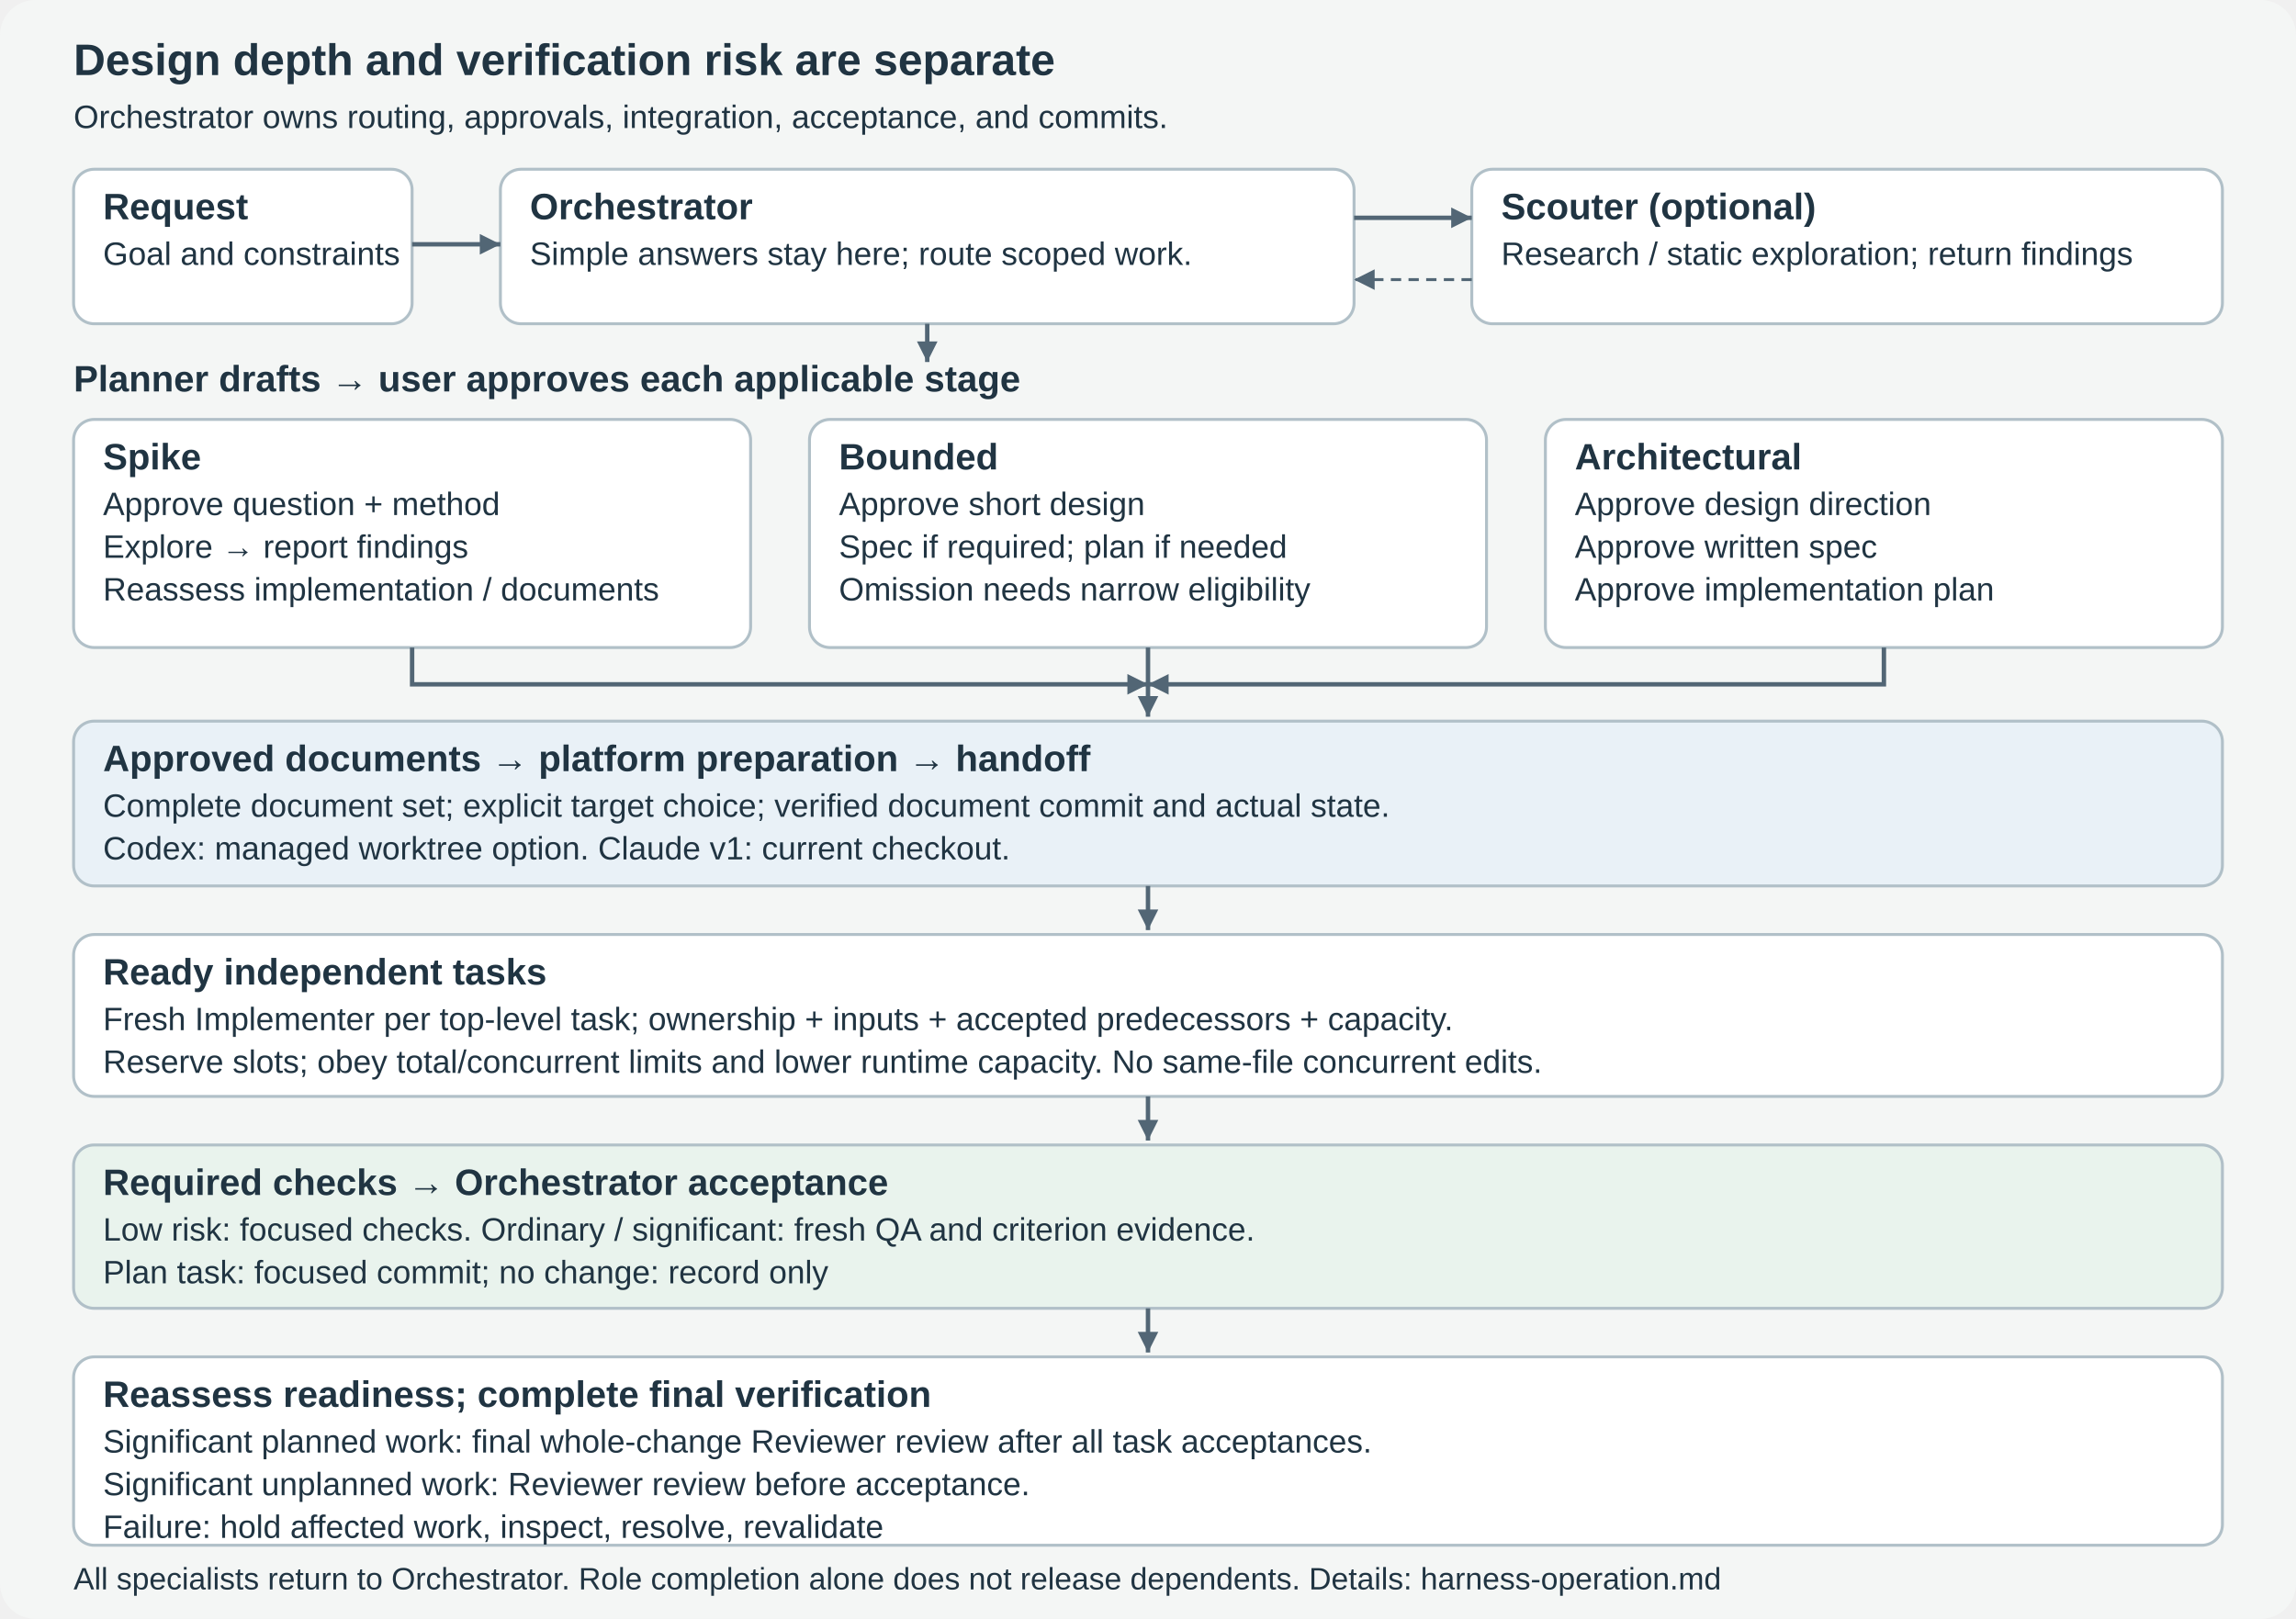
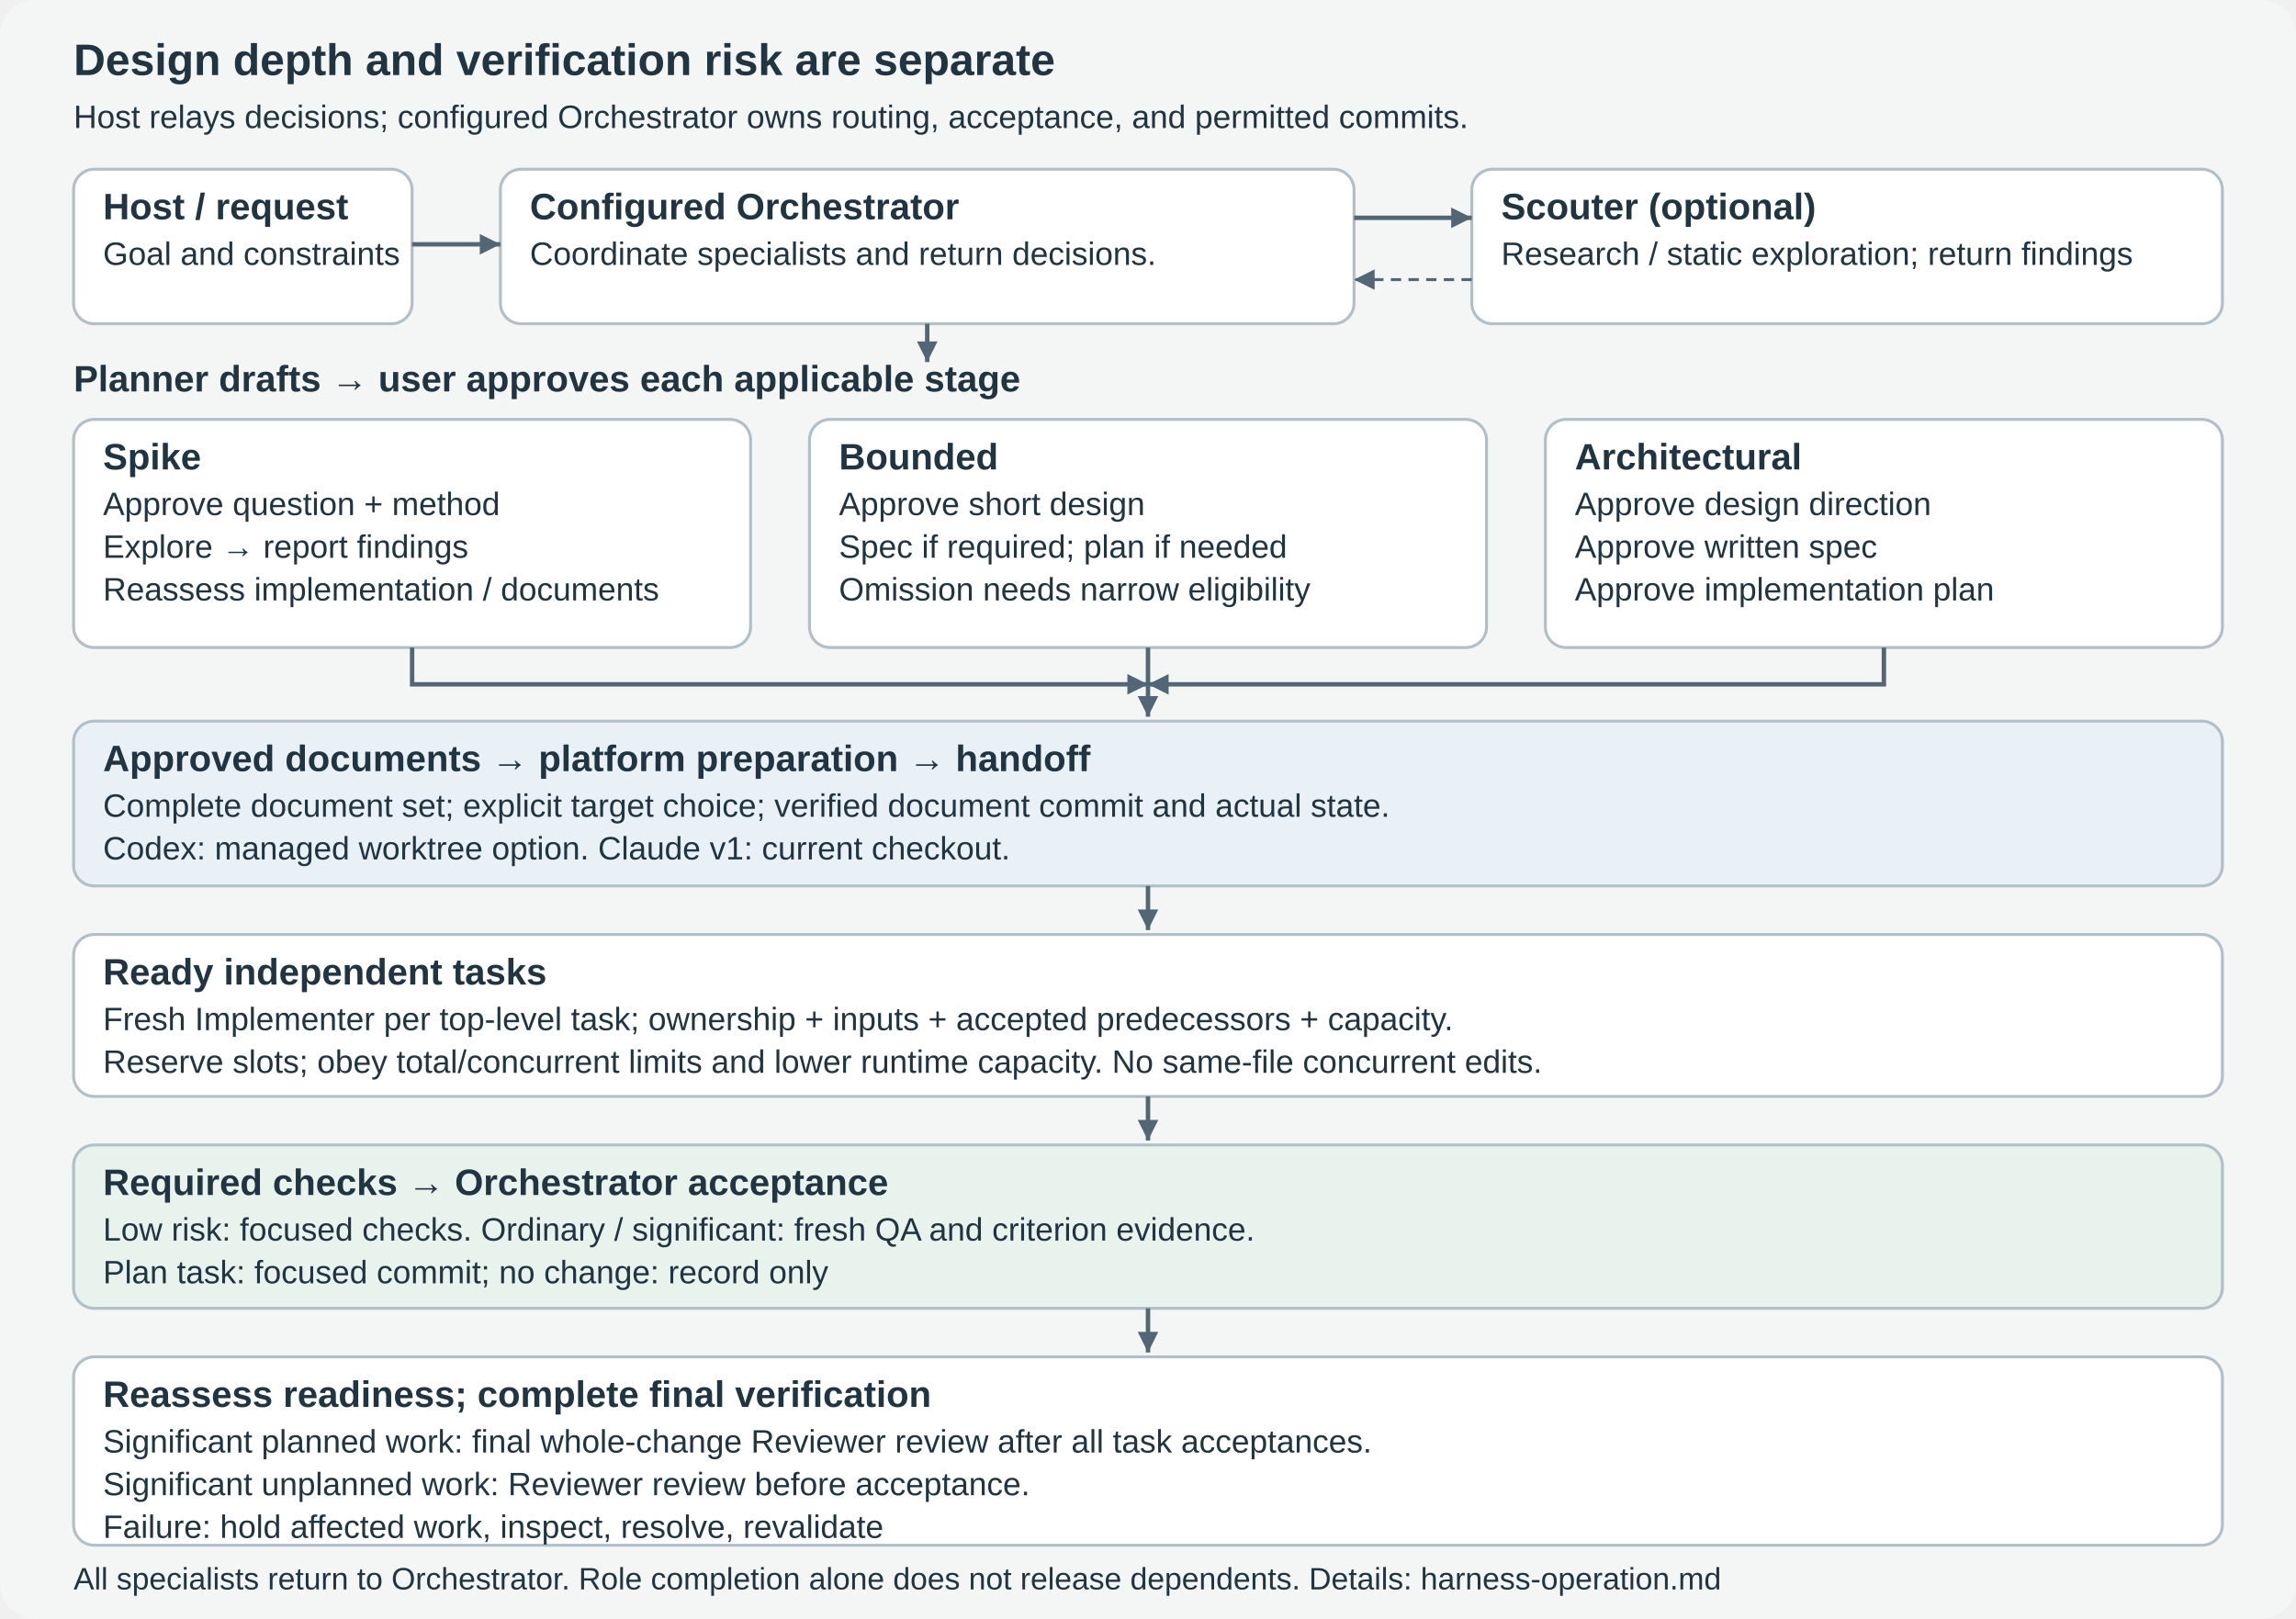
<svg xmlns="http://www.w3.org/2000/svg" viewBox="0 0 1560 1100" width="1560" height="1100" role="img" aria-labelledby="title description">
  <defs>
    <style>text{font-family:Arial,Helvetica,sans-serif;fill:#203442} .heading{font-size:30px;font-weight:700} .label{font-size:25px;font-weight:700} .detail{font-size:22px} .note{font-size:21px} .flow{fill:none;stroke:#526675;stroke-width:3} .return{fill:none;stroke:#526675;stroke-width:2;stroke-dasharray:7 5} .card{fill:white;stroke:#b1c0c8;stroke-width:2}</style>
  </defs>
  <rect width="1560" height="1100" rx="24" fill="#f4f6f5" />
  <text x="50" y="51" class="heading">Design depth and verification risk are separate</text>
-   <text x="50" y="87" class="detail">Orchestrator owns routing, approvals, integration, acceptance, and commits.</text>
+   <text x="50" y="87" class="detail">Host relays decisions; configured Orchestrator owns routing, acceptance, and permitted commits.</text>
  <rect x="50" y="115" width="230" height="105" rx="14" class="card" />
-   <text x="70" y="149" class="label">Request</text>
+   <text x="70" y="149" class="label">Host / request</text>
  <text x="70" y="180" class="detail">Goal and constraints</text>
  <rect x="340" y="115" width="580" height="105" rx="14" class="card" />
-   <text x="360" y="149" class="label">Orchestrator</text>
-   <text x="360" y="180" class="detail">Simple answers stay here; route scoped work.</text>
+   <text x="360" y="149" class="label">Configured Orchestrator</text>
+   <text x="360" y="180" class="detail">Coordinate specialists and return decisions.</text>
  <rect x="1000" y="115" width="510" height="105" rx="14" class="card" />
  <text x="1020" y="149" class="label">Scouter (optional)</text>
  <text x="1020" y="180" class="detail">Research / static exploration; return findings</text>
  <g class="connector">
    <path class="flow" d="M280 166 H340" />
    <polygon points="340,166 326,159 326,173" fill="#526675" />
  </g>
  <g class="connector">
    <path class="flow" d="M920 148 H1000" />
    <polygon points="1000,148 986,141 986,155" fill="#526675" />
  </g>
  <g class="connector">
    <path class="return" d="M1000 190 H920" />
    <polygon points="920,190 934,183 934,197" fill="#526675" />
  </g>
  <text x="50" y="266" class="label">Planner drafts → user approves each applicable stage</text>
  <rect x="50" y="285" width="460" height="155" rx="14" class="card" />
  <text x="70" y="319" class="label">Spike</text>
  <text x="70" y="350" class="detail">Approve question + method</text>
  <text x="70" y="379" class="detail">Explore → report findings</text>
  <text x="70" y="408" class="detail">Reassess implementation / documents</text>
  <rect x="550" y="285" width="460" height="155" rx="14" class="card" />
  <text x="570" y="319" class="label">Bounded</text>
  <text x="570" y="350" class="detail">Approve short design</text>
  <text x="570" y="379" class="detail">Spec if required; plan if needed</text>
  <text x="570" y="408" class="detail">Omission needs narrow eligibility</text>
  <rect x="1050" y="285" width="460" height="155" rx="14" class="card" />
  <text x="1070" y="319" class="label">Architectural</text>
  <text x="1070" y="350" class="detail">Approve design direction</text>
  <text x="1070" y="379" class="detail">Approve written spec</text>
  <text x="1070" y="408" class="detail">Approve implementation plan</text>
  <g class="connector">
    <path class="flow" d="M630 220 V246" />
    <polygon points="630,246 623,232 637,232" fill="#526675" />
  </g>
  <g class="connector">
    <path class="flow" d="M280 440 V465 H780" />
    <polygon points="780,465 766,458 766,472" fill="#526675" />
  </g>
  <g class="connector">
    <path class="flow" d="M1280 440 V465 H780" />
    <polygon points="780,465 794,458 794,472" fill="#526675" />
  </g>
  <g class="connector">
    <path class="flow" d="M780 440 V487" />
    <polygon points="780,487 773,473 787,473" fill="#526675" />
  </g>
  <rect x="50" y="490" width="1460" height="112" rx="14" class="card" style="fill:#e9f1f7" />
  <text x="70" y="524" class="label">Approved documents → platform preparation → handoff</text>
  <text x="70" y="555" class="detail">Complete document set; explicit target choice; verified document commit and actual state.</text>
  <text x="70" y="584" class="detail">Codex: managed worktree option. Claude v1: current checkout.</text>
  <g class="connector">
    <path class="flow" d="M780 602 V632" />
    <polygon points="780,632 773,618 787,618" fill="#526675" />
  </g>
  <rect x="50" y="635" width="1460" height="110" rx="14" class="card" />
  <text x="70" y="669" class="label">Ready independent tasks</text>
  <text x="70" y="700" class="detail">Fresh Implementer per top-level task; ownership + inputs + accepted predecessors + capacity.</text>
  <text x="70" y="729" class="detail">Reserve slots; obey total/concurrent limits and lower runtime capacity. No same-file concurrent edits.</text>
  <g class="connector">
    <path class="flow" d="M780 745 V775" />
    <polygon points="780,775 773,761 787,761" fill="#526675" />
  </g>
  <rect x="50" y="778" width="1460" height="111" rx="14" class="card" style="fill:#e9f3ed" />
  <text x="70" y="812" class="label">Required checks → Orchestrator acceptance</text>
  <text x="70" y="843" class="detail">Low risk: focused checks. Ordinary / significant: fresh QA and criterion evidence.</text>
  <text x="70" y="872" class="detail">Plan task: focused commit; no change: record only</text>
  <g class="connector">
    <path class="flow" d="M780 889 V919" />
    <polygon points="780,919 773,905 787,905" fill="#526675" />
  </g>
  <rect x="50" y="922" width="1460" height="128" rx="14" class="card" />
  <text x="70" y="956" class="label">Reassess readiness; complete final verification</text>
  <text x="70" y="987" class="detail">Significant planned work: final whole-change Reviewer review after all task acceptances.</text>
  <text x="70" y="1016" class="detail">Significant unplanned work: Reviewer review before acceptance.</text>
  <text x="70" y="1045" class="detail">Failure: hold affected work, inspect, resolve, revalidate</text>
  <text x="50" y="1080" class="note">All specialists return to Orchestrator. Role completion alone does not release dependents. Details: harness-operation.md</text>
</svg>
